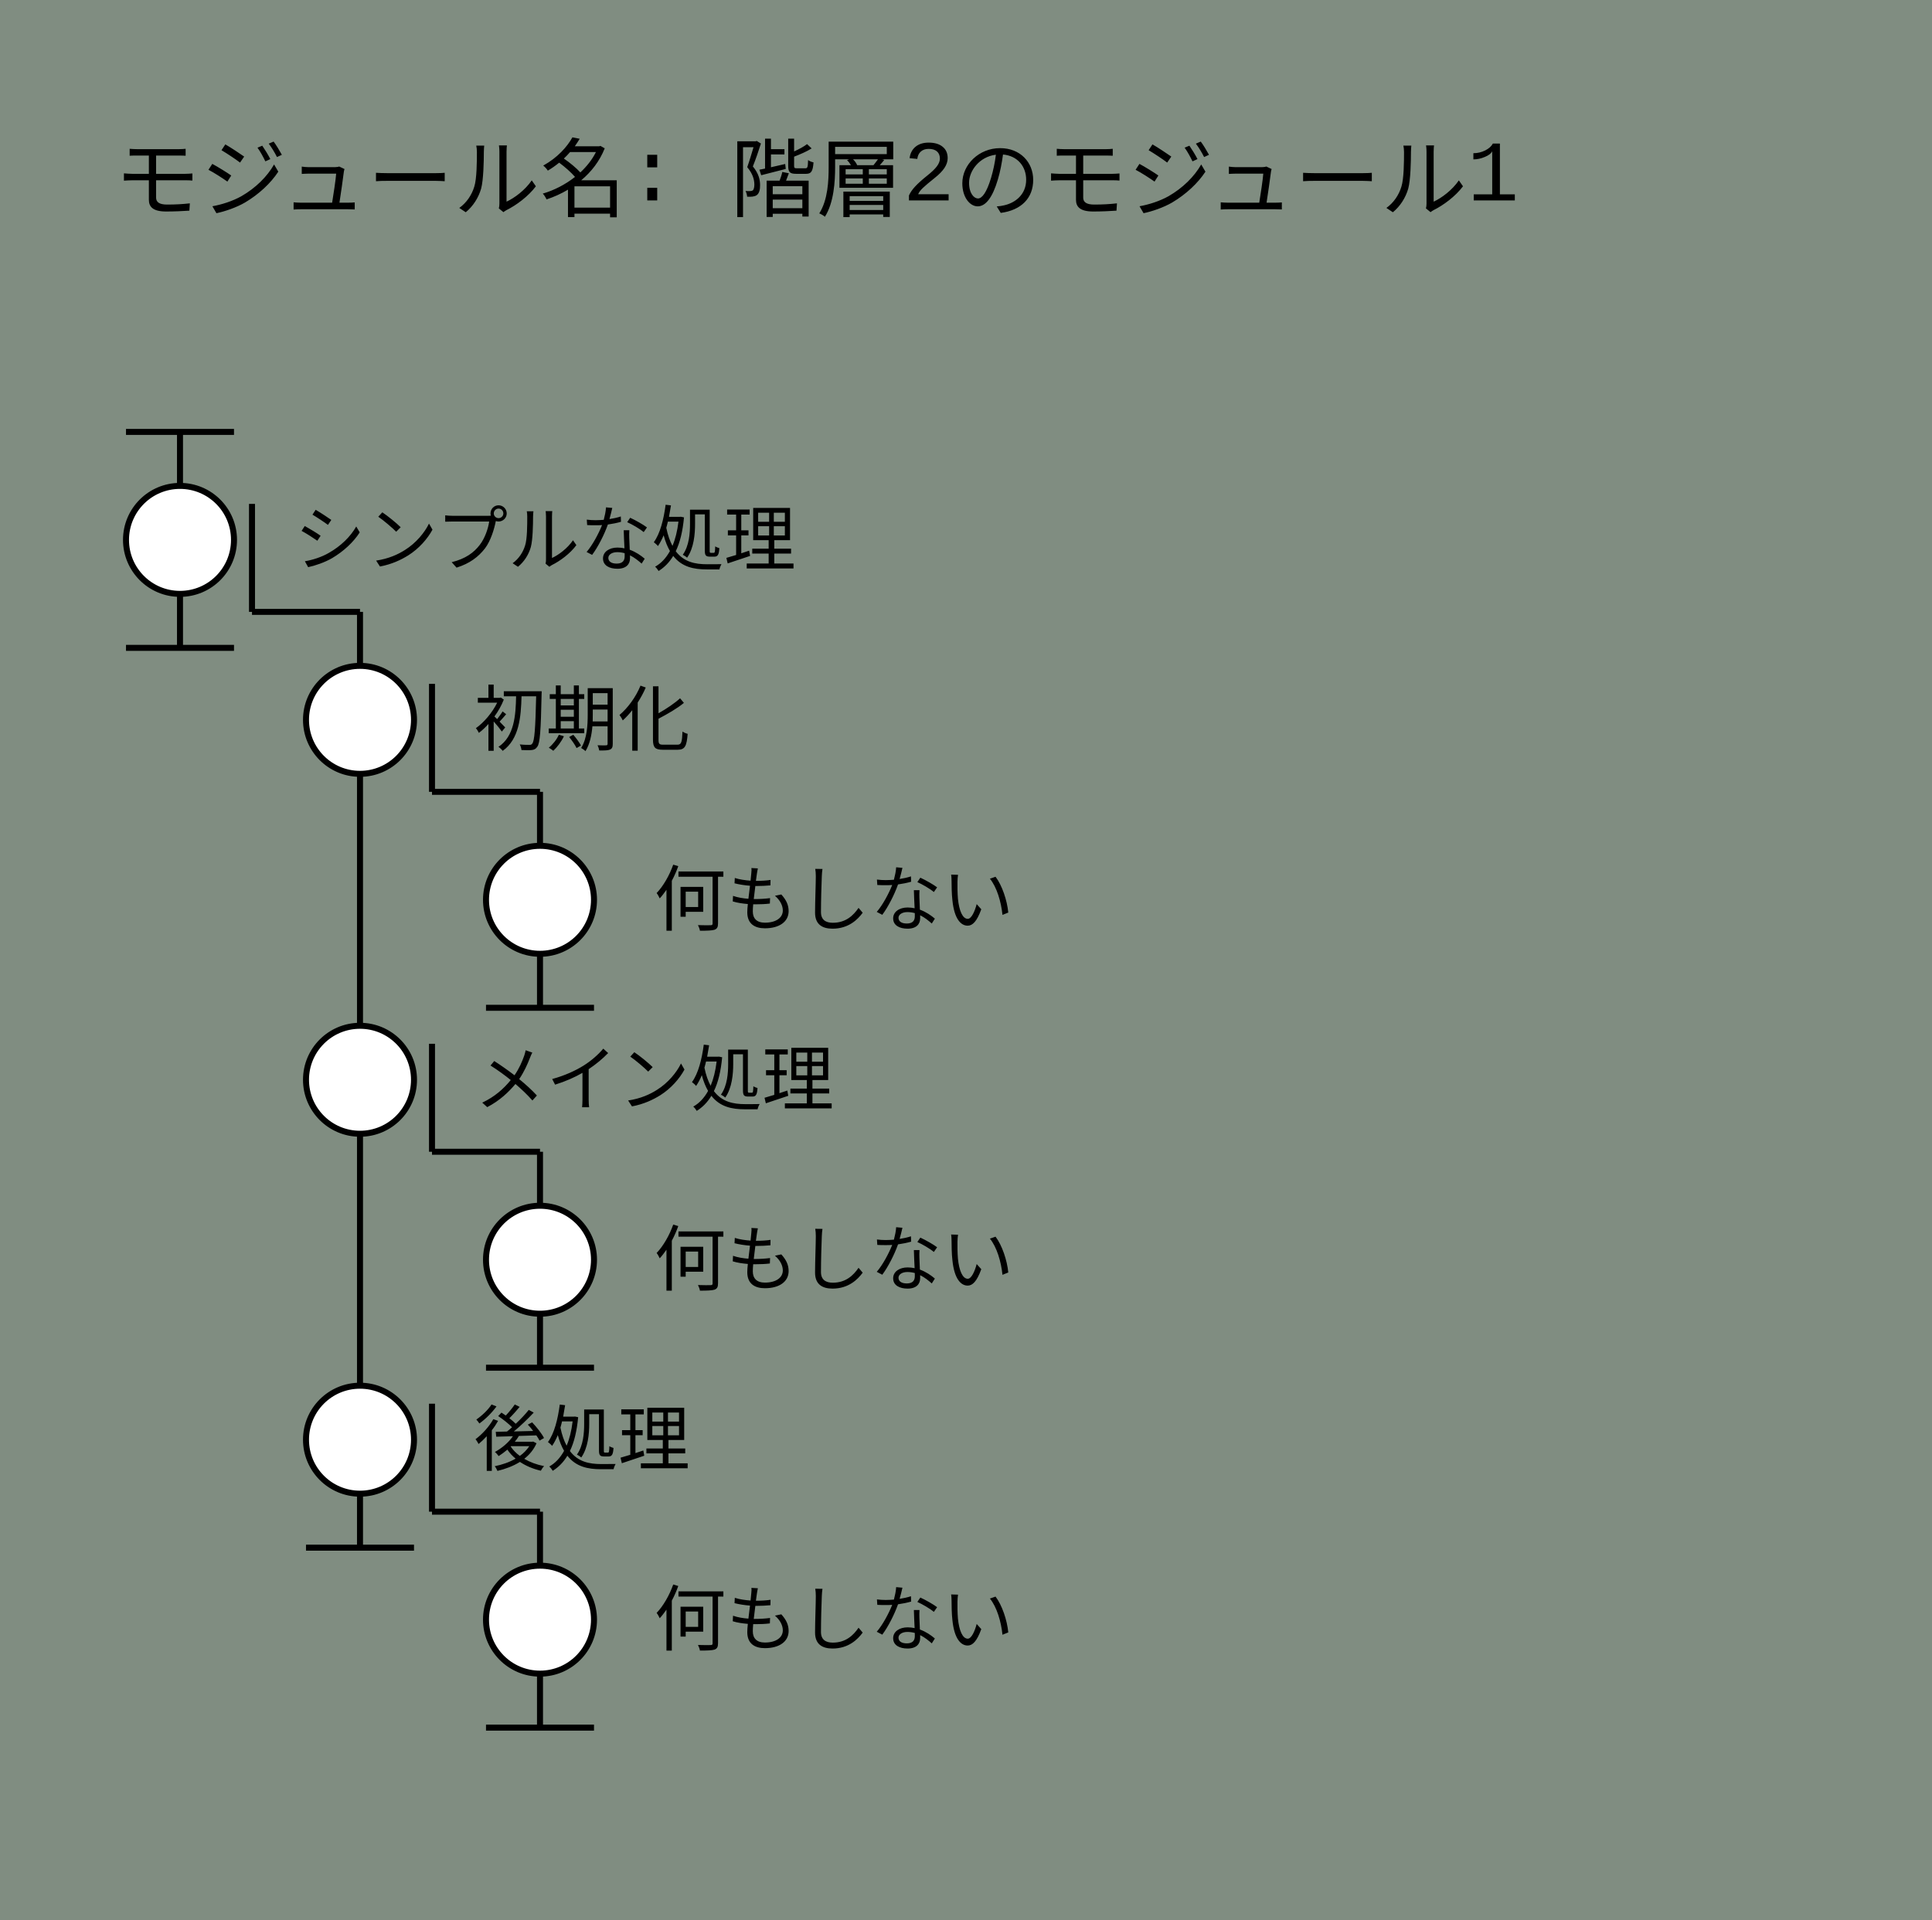
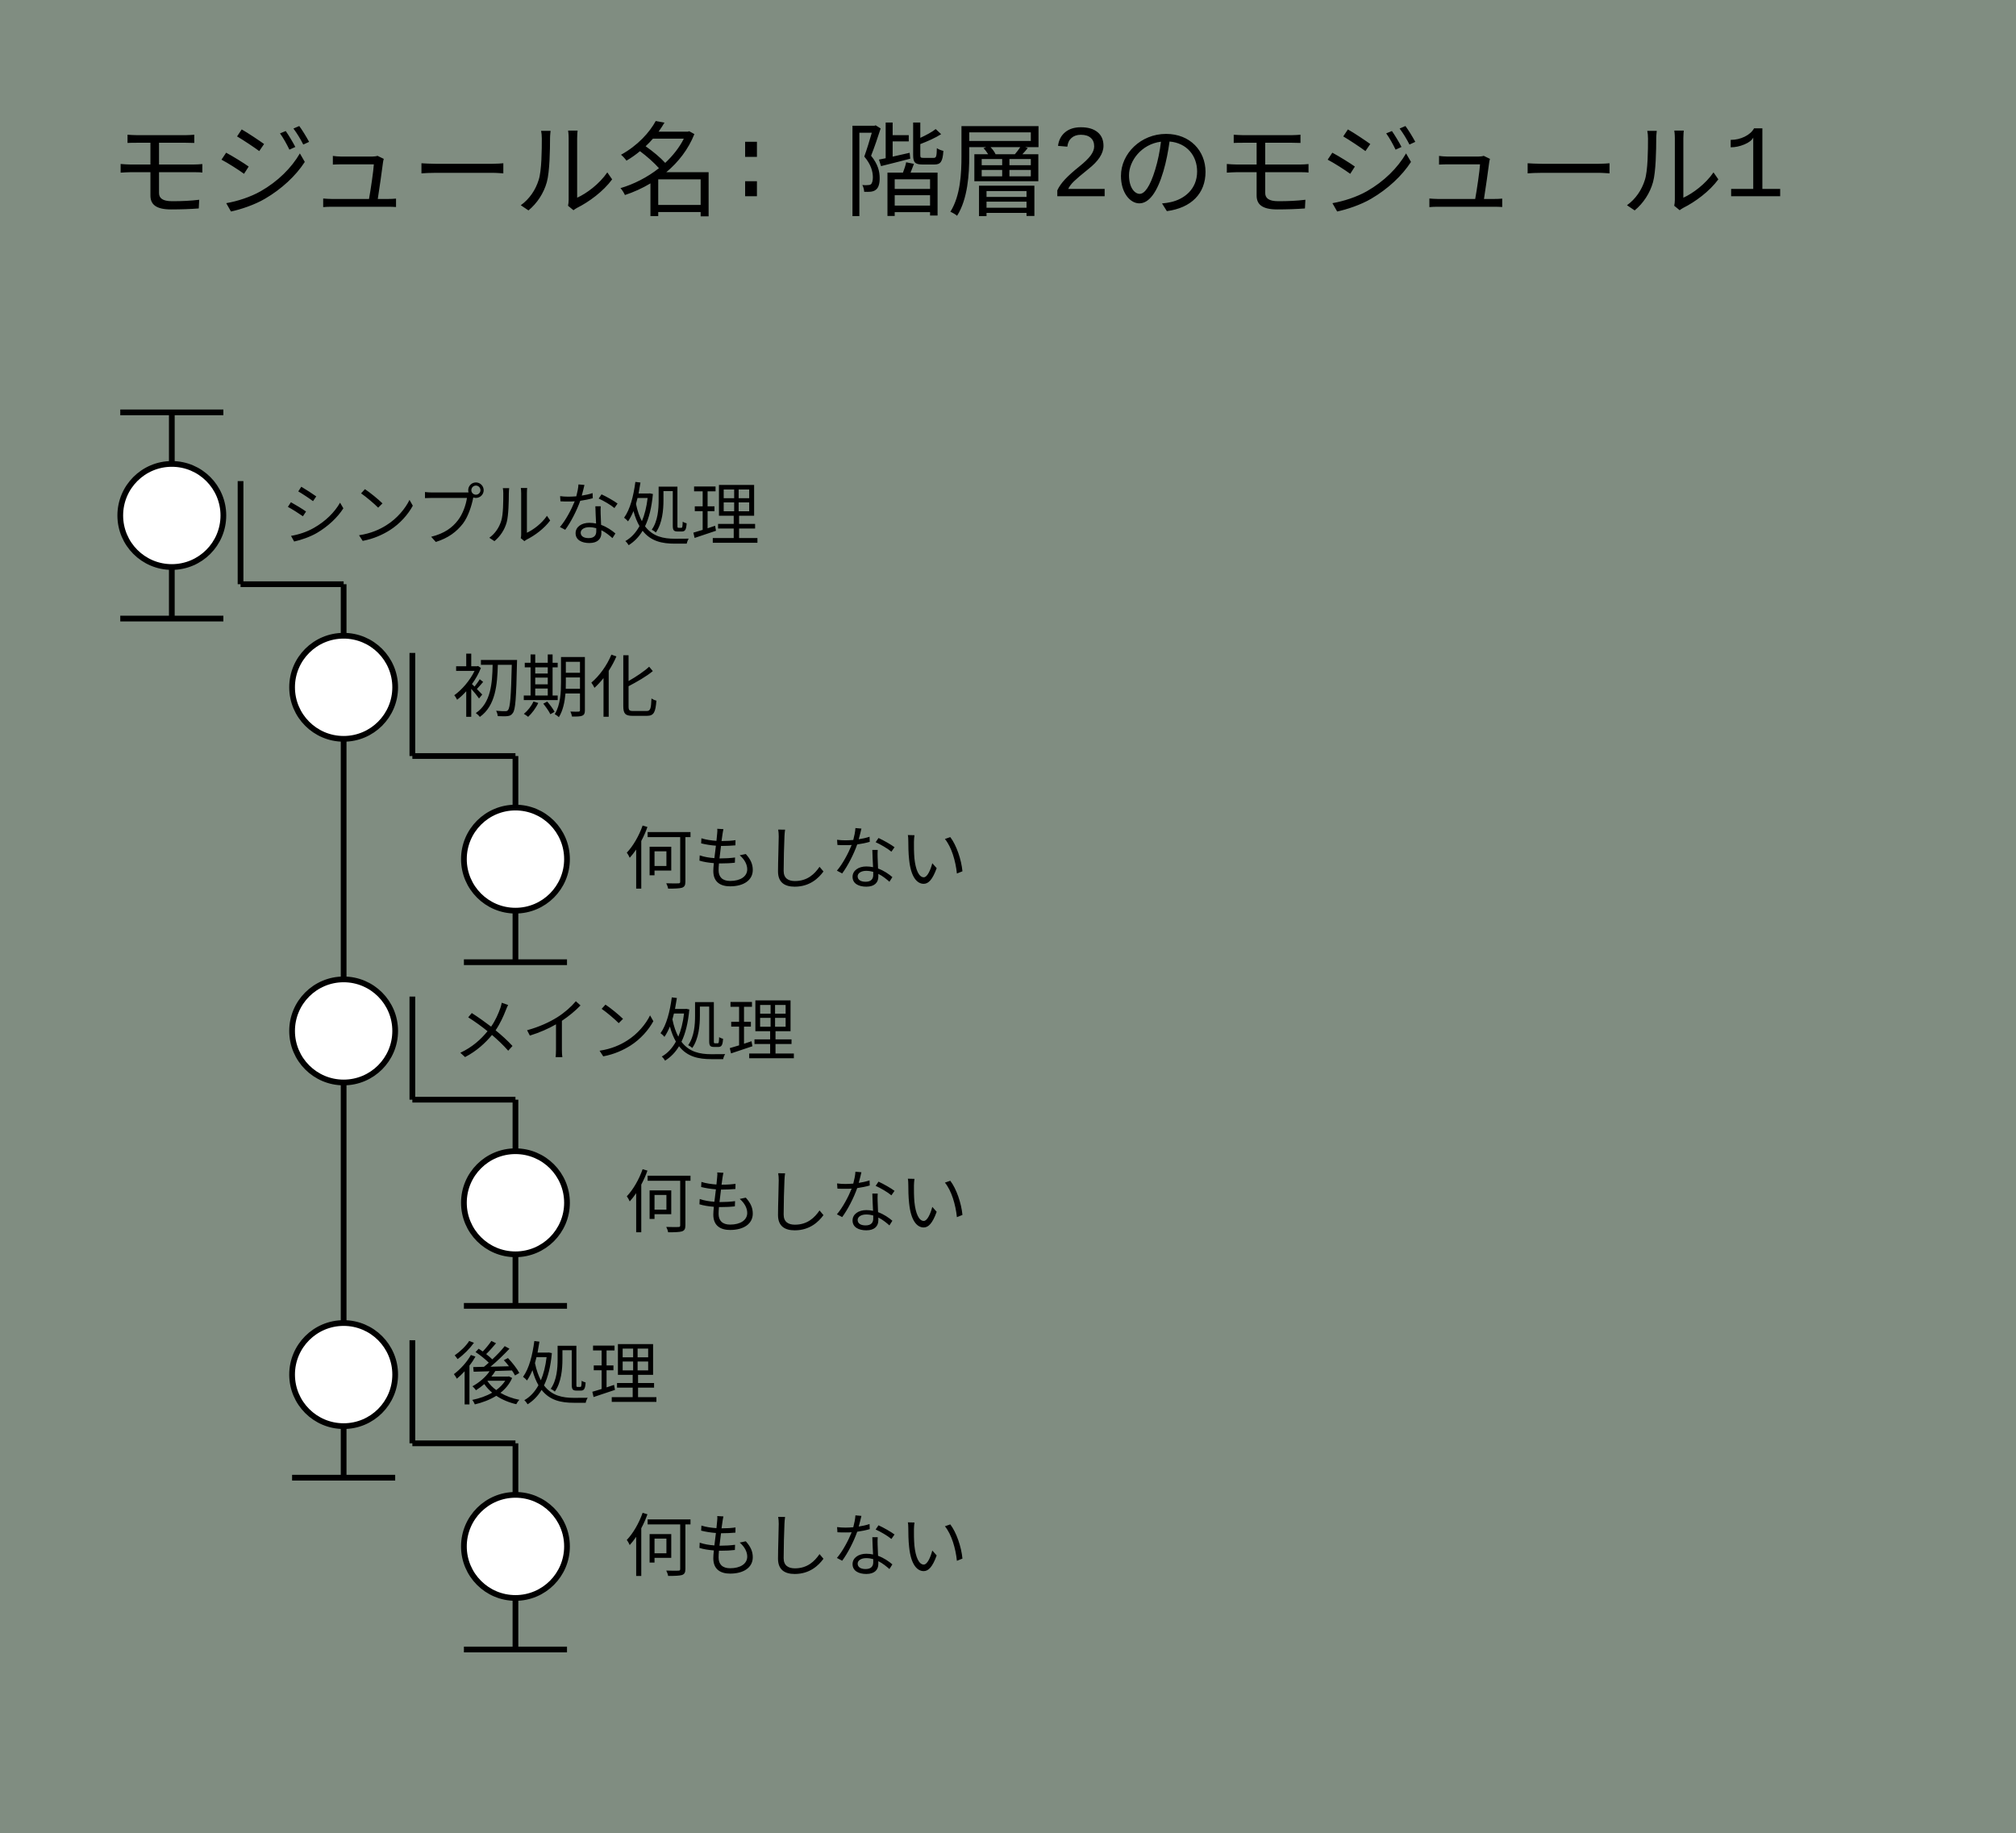
- <svg xmlns="http://www.w3.org/2000/svg" width="322" height="320" style="background-color: #808d81">
-   <rect x="0" y="0" width="322" height="320" fill="#808d81" stroke="#808d81" />
-   <text x="19" y="30" text-anchor="start" dominant-baseline="middle" font-family="Consolas, Meiryo UI, Courier New, monospace" font-size="120%" rotate="0">モジュール名: 階層2のモジュール1</text>
+ <svg xmlns="http://www.w3.org/2000/svg" width="352" height="320" style="background-color: #808d81">
+   <rect x="0" y="0" width="352" height="320" fill="#808d81" stroke="#808d81" />
+   <text x="19" y="30" text-anchor="start" dominant-baseline="middle" font-family="Consolas, Courier New, monospace" font-size="18px" rotate="0">モジュール名: 階層2のモジュール1</text>
  <circle cx="30" cy="90" r="9" fill="white" stroke="black" />
-   <text x="49" y="90" text-anchor="start" dominant-baseline="middle" font-family="Consolas, Meiryo UI, Courier New, monospace" font-size="100%" rotate="0">シンプルな処理</text>
+   <text x="49" y="90" text-anchor="start" dominant-baseline="middle" font-family="Consolas, Courier New, monospace" font-size="12px" rotate="0">シンプルな処理</text>
  <line x1="30" y1="72" x2="30" y2="81" stroke="black" />
  <line x1="21" y1="72" x2="39" y2="72" stroke="black" />
  <line x1="30" y1="99" x2="30" y2="108" stroke="black" />
  <line x1="21" y1="108" x2="39" y2="108" stroke="black" />
  <circle cx="60" cy="120" r="9" fill="white" stroke="black" />
-   <text x="79" y="120" text-anchor="start" dominant-baseline="middle" font-family="Consolas, Meiryo UI, Courier New, monospace" font-size="100%" rotate="0">初期化</text>
+   <text x="79" y="120" text-anchor="start" dominant-baseline="middle" font-family="Consolas, Courier New, monospace" font-size="12px" rotate="0">初期化</text>
  <line x1="60" y1="102" x2="60" y2="111" stroke="black" />
  <line x1="42" y1="102" x2="60" y2="102" stroke="black" />
  <line x1="42" y1="84" x2="42" y2="102" stroke="black" />
  <circle cx="90" cy="150" r="9" fill="white" stroke="black" />
-   <text x="109" y="150" text-anchor="start" dominant-baseline="middle" font-family="Consolas, Meiryo UI, Courier New, monospace" font-size="100%" rotate="0">何もしない</text>
+   <text x="109" y="150" text-anchor="start" dominant-baseline="middle" font-family="Consolas, Courier New, monospace" font-size="12px" rotate="0">何もしない</text>
  <line x1="90" y1="159" x2="90" y2="168" stroke="black" />
  <line x1="81" y1="168" x2="99" y2="168" stroke="black" />
  <line x1="90" y1="132" x2="90" y2="141" stroke="black" />
  <line x1="72" y1="132" x2="90" y2="132" stroke="black" />
  <line x1="72" y1="114" x2="72" y2="132" stroke="black" />
  <circle cx="60" cy="180" r="9" fill="white" stroke="black" />
-   <text x="79" y="180" text-anchor="start" dominant-baseline="middle" font-family="Consolas, Meiryo UI, Courier New, monospace" font-size="100%" rotate="0">メイン処理</text>
+   <text x="79" y="180" text-anchor="start" dominant-baseline="middle" font-family="Consolas, Courier New, monospace" font-size="12px" rotate="0">メイン処理</text>
  <line x1="60" y1="129" x2="60" y2="171" stroke="black" />
  <circle cx="90" cy="210" r="9" fill="white" stroke="black" />
-   <text x="109" y="210" text-anchor="start" dominant-baseline="middle" font-family="Consolas, Meiryo UI, Courier New, monospace" font-size="100%" rotate="0">何もしない</text>
+   <text x="109" y="210" text-anchor="start" dominant-baseline="middle" font-family="Consolas, Courier New, monospace" font-size="12px" rotate="0">何もしない</text>
  <line x1="90" y1="219" x2="90" y2="228" stroke="black" />
  <line x1="81" y1="228" x2="99" y2="228" stroke="black" />
  <line x1="90" y1="192" x2="90" y2="201" stroke="black" />
  <line x1="72" y1="192" x2="90" y2="192" stroke="black" />
  <line x1="72" y1="174" x2="72" y2="192" stroke="black" />
  <circle cx="60" cy="240" r="9" fill="white" stroke="black" />
-   <text x="79" y="240" text-anchor="start" dominant-baseline="middle" font-family="Consolas, Meiryo UI, Courier New, monospace" font-size="100%" rotate="0">後処理</text>
+   <text x="79" y="240" text-anchor="start" dominant-baseline="middle" font-family="Consolas, Courier New, monospace" font-size="12px" rotate="0">後処理</text>
  <line x1="60" y1="189" x2="60" y2="231" stroke="black" />
  <line x1="60" y1="249" x2="60" y2="258" stroke="black" />
  <line x1="51" y1="258" x2="69" y2="258" stroke="black" />
  <circle cx="90" cy="270" r="9" fill="white" stroke="black" />
-   <text x="109" y="270" text-anchor="start" dominant-baseline="middle" font-family="Consolas, Meiryo UI, Courier New, monospace" font-size="100%" rotate="0">何もしない</text>
+   <text x="109" y="270" text-anchor="start" dominant-baseline="middle" font-family="Consolas, Courier New, monospace" font-size="12px" rotate="0">何もしない</text>
  <line x1="90" y1="279" x2="90" y2="288" stroke="black" />
  <line x1="81" y1="288" x2="99" y2="288" stroke="black" />
  <line x1="90" y1="252" x2="90" y2="261" stroke="black" />
  <line x1="72" y1="252" x2="90" y2="252" stroke="black" />
  <line x1="72" y1="234" x2="72" y2="252" stroke="black" />
</svg>
